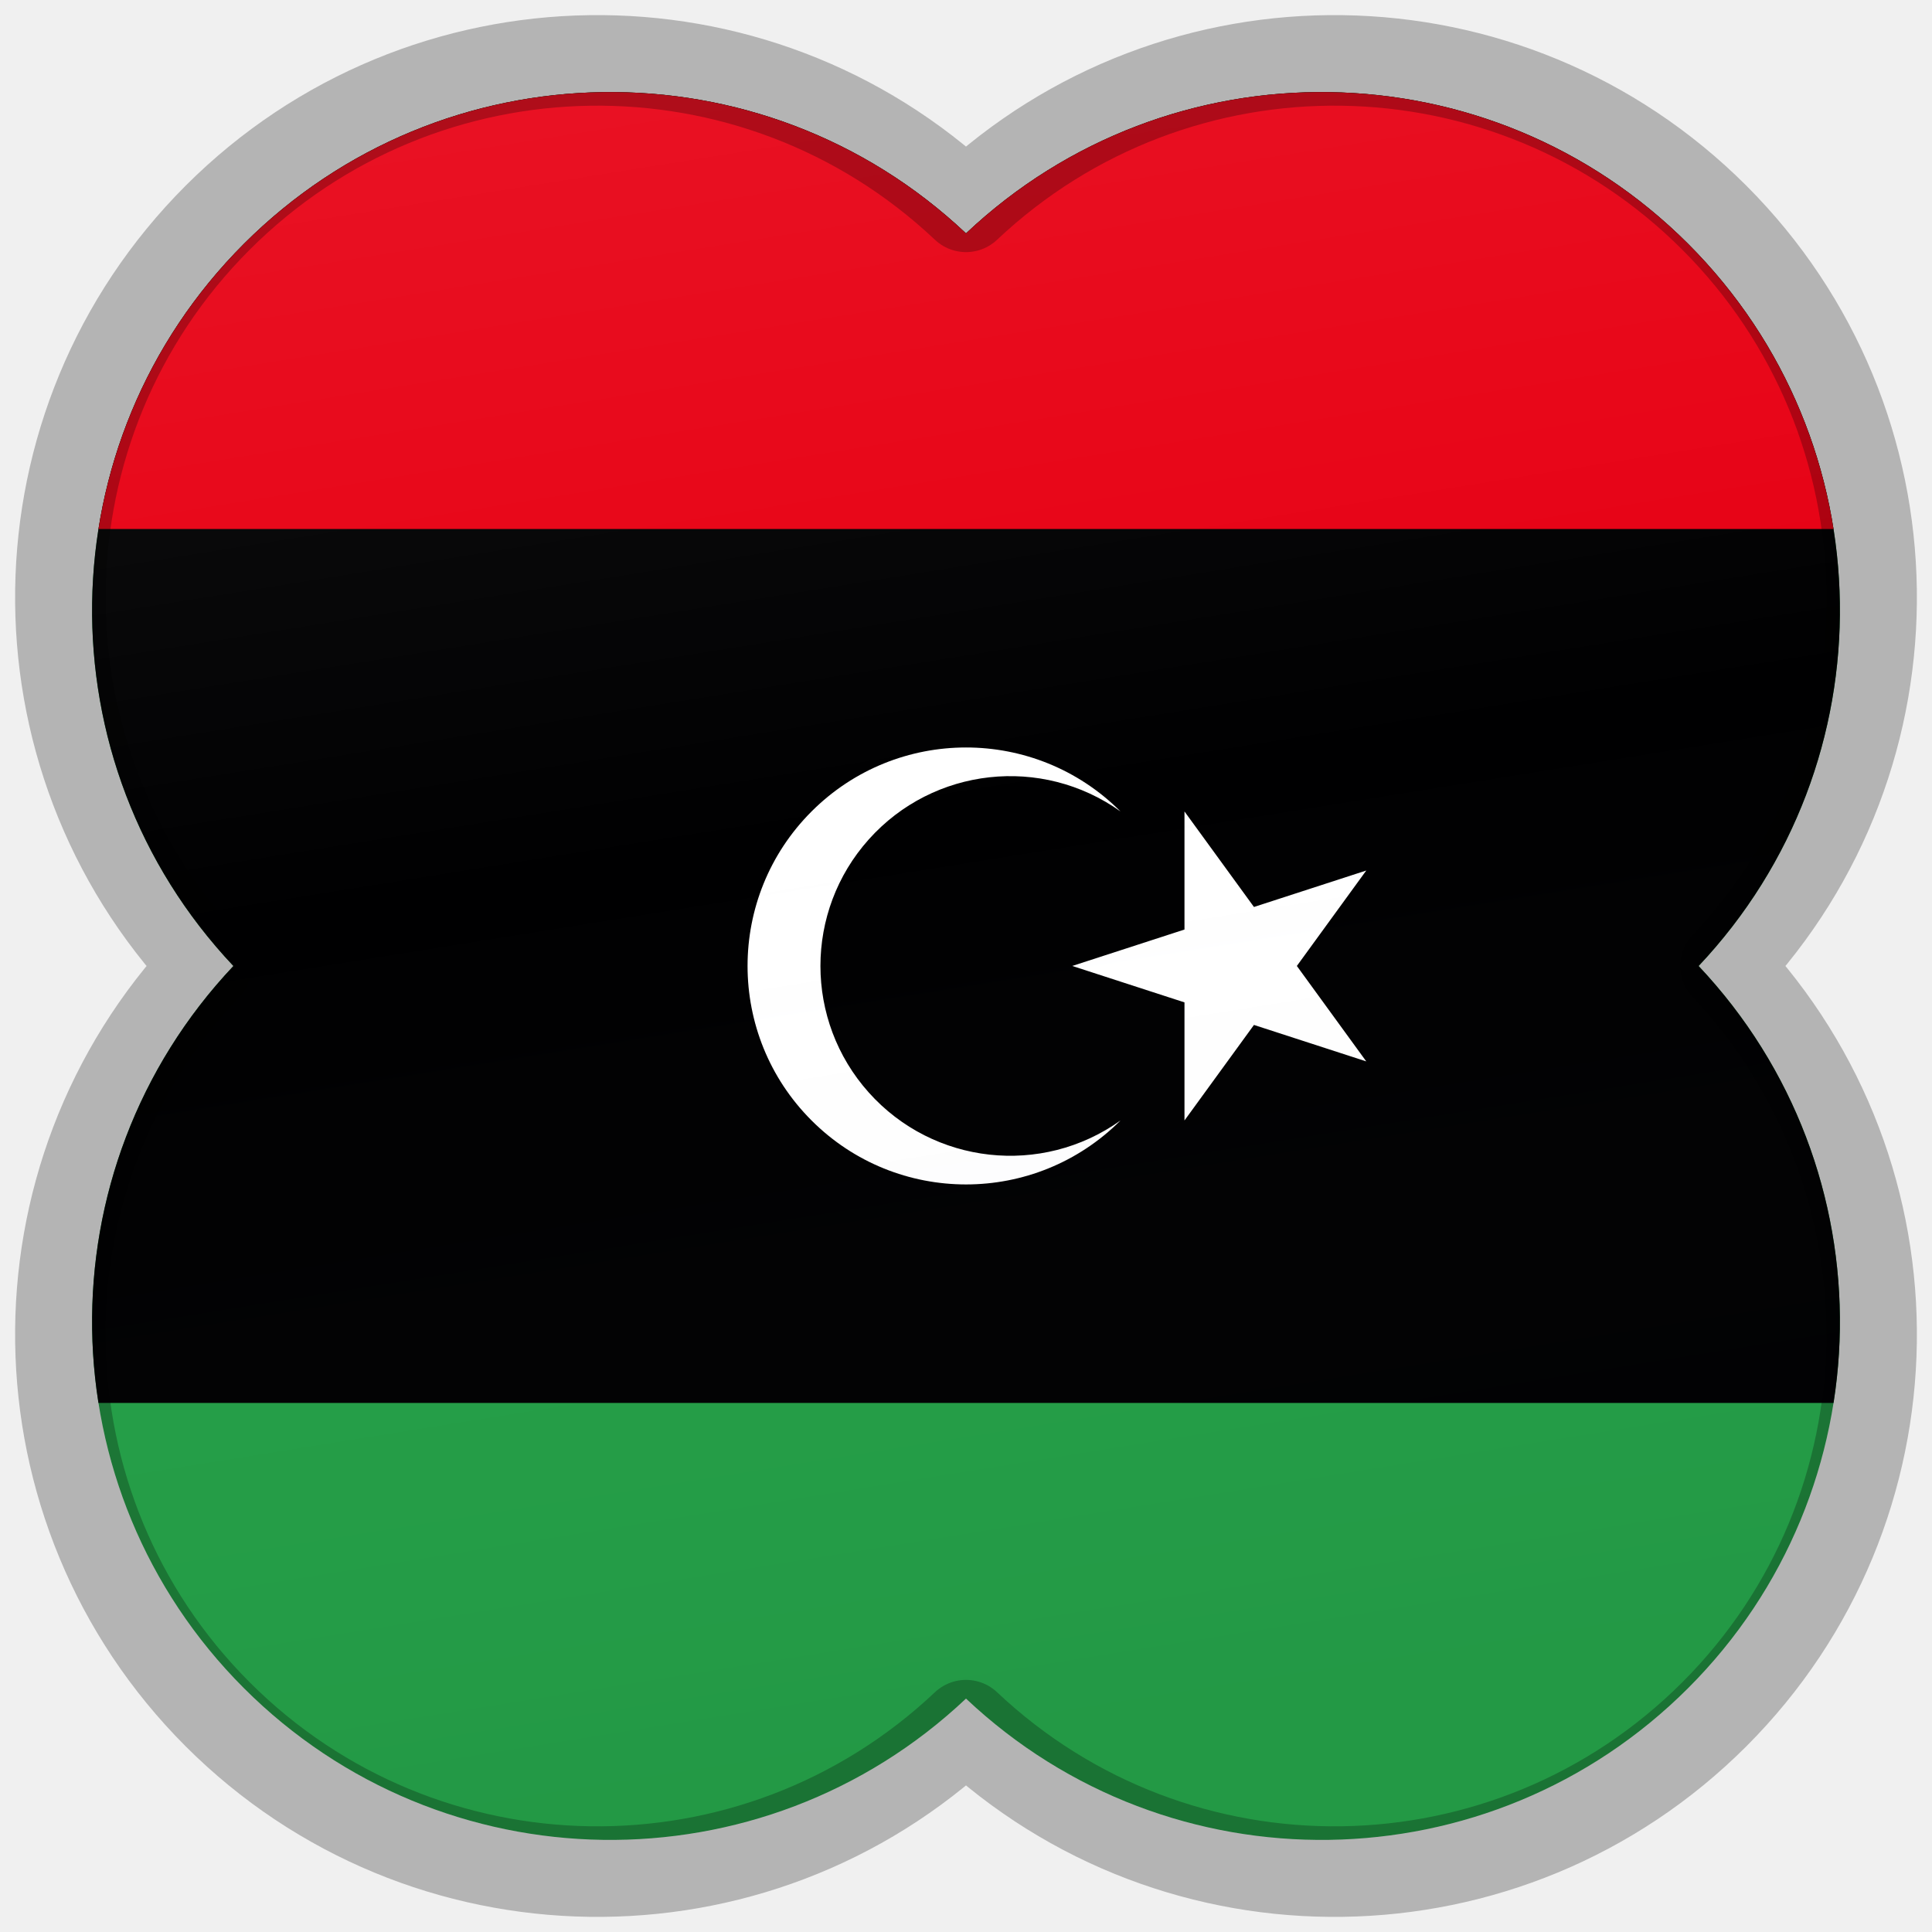
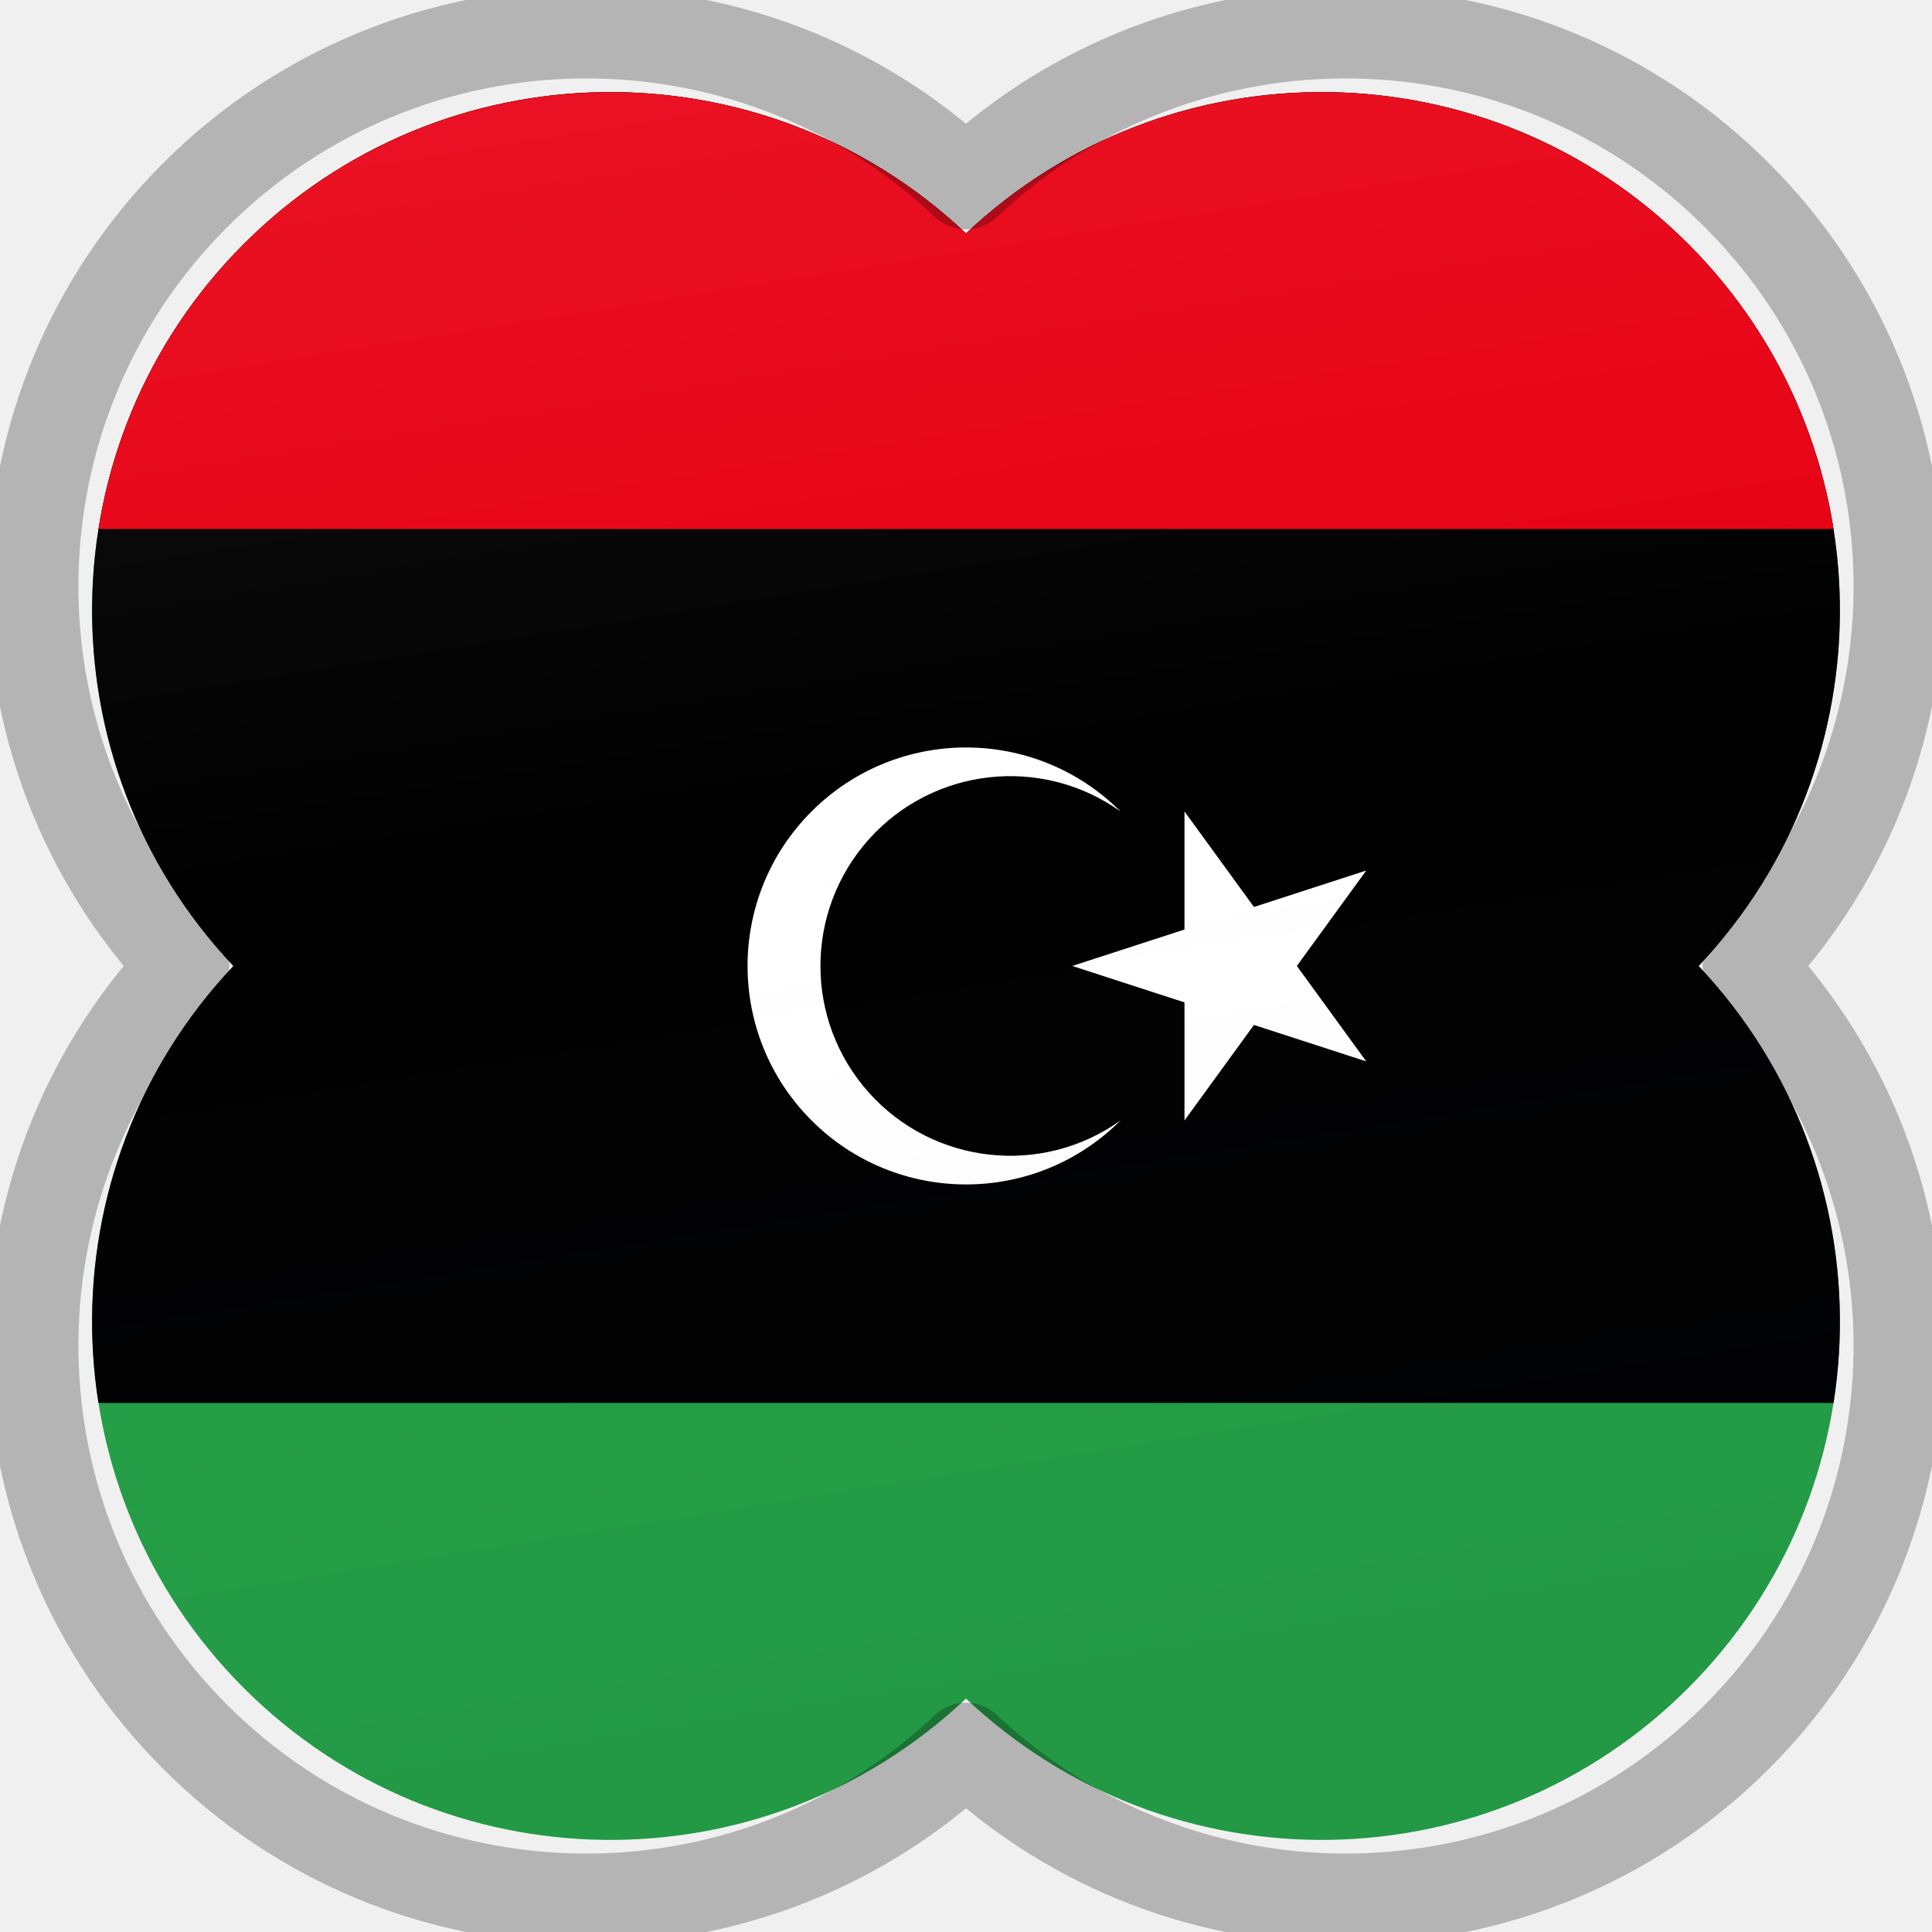
<svg xmlns="http://www.w3.org/2000/svg" viewBox="0 0 512 512" width="512" height="512" role="img" aria-labelledby="petal-soft-ly-title">
  <defs>
    <path id="petal-soft-ly-shape" d="M 256 54.811 A 142.322 142.322 0 0 1 457.189 256 A 142.322 142.322 0 0 1 256 457.189 A 142.322 142.322 0 0 1 54.811 256 A 142.322 142.322 0 0 1 256 54.811 Z" />
    <clipPath id="petal-soft-ly-clip" clipPathUnits="userSpaceOnUse">
      <path d="M 256 54.811 A 142.322 142.322 0 0 1 457.189 256 A 142.322 142.322 0 0 1 256 457.189 A 142.322 142.322 0 0 1 54.811 256 A 142.322 142.322 0 0 1 256 54.811 Z" />
    </clipPath>
    <linearGradient id="petal-soft-ly-shade" x1="0" y1="0" x2="0.16" y2="1">
      <stop offset="0%" stop-color="#ffffff" stop-opacity=".075" />
      <stop offset="48%" stop-color="#ffffff" stop-opacity="0" />
      <stop offset="100%" stop-color="#151a2b" stop-opacity=".038" />
    </linearGradient>
    <clipPath id="petal-soft-ly-source-ly-a">
      <path d="M250 12h500v500H250z" />
    </clipPath>
  </defs>
  <g transform="translate(8.96, 8.96) scale(0.965)">
    <g clip-path="url(#petal-soft-ly-clip)">
      <path d="M 256 54.811 A 142.322 142.322 0 0 1 457.189 256 A 142.322 142.322 0 0 1 256 457.189 A 142.322 142.322 0 0 1 54.811 256 A 142.322 142.322 0 0 1 256 54.811 Z" fill="#fff" />
      <g transform="translate(16, 16) scale(0.9375)">
        <g clip-path="url(#petal-soft-ly-source-ly-a)" transform="translate(-256 -12.3)scale(1.024)">
          <path fill="#239e46" d="M0 12h1000v500H0z" />
          <path fill="#000001" d="M0 12h1000v375H0z" />
          <path fill="#e70013" d="M0 12h1000v125H0z" />
          <path fill="#fff" d="M544.2 217.8a54.3 54.3 0 1 0 0 88.4 62.5 62.5 0 1 1 0-88.4M530.4 262l84.1-27.3-52 71.5v-88.4l52 71.5z" />
        </g>
      </g>
      <path d="M 256 54.811 A 142.322 142.322 0 0 1 457.189 256 A 142.322 142.322 0 0 1 256 457.189 A 142.322 142.322 0 0 1 54.811 256 A 142.322 142.322 0 0 1 256 54.811 Z" fill="url(#petal-soft-ly-shade)" />
    </g>
  </g>
-   <path d="M 256 54.811 A 142.322 142.322 0 0 1 457.189 256 A 142.322 142.322 0 0 1 256 457.189 A 142.322 142.322 0 0 1 54.811 256 A 142.322 142.322 0 0 1 256 54.811 Z" fill="none" stroke="currentColor" stroke-width="24" stroke-opacity="0.25" stroke-linejoin="round" />
+   <path d="M 256 48.775 A 146.591 146.591 0 0 1 463.225 256 A 146.591 146.591 0 0 1 256 463.225 A 146.591 146.591 0 0 1 48.775 256 A 146.591 146.591 0 0 1 256 48.775 Z" fill="none" stroke="currentColor" stroke-width="24" stroke-opacity="0.25" stroke-linejoin="round" />
</svg>
